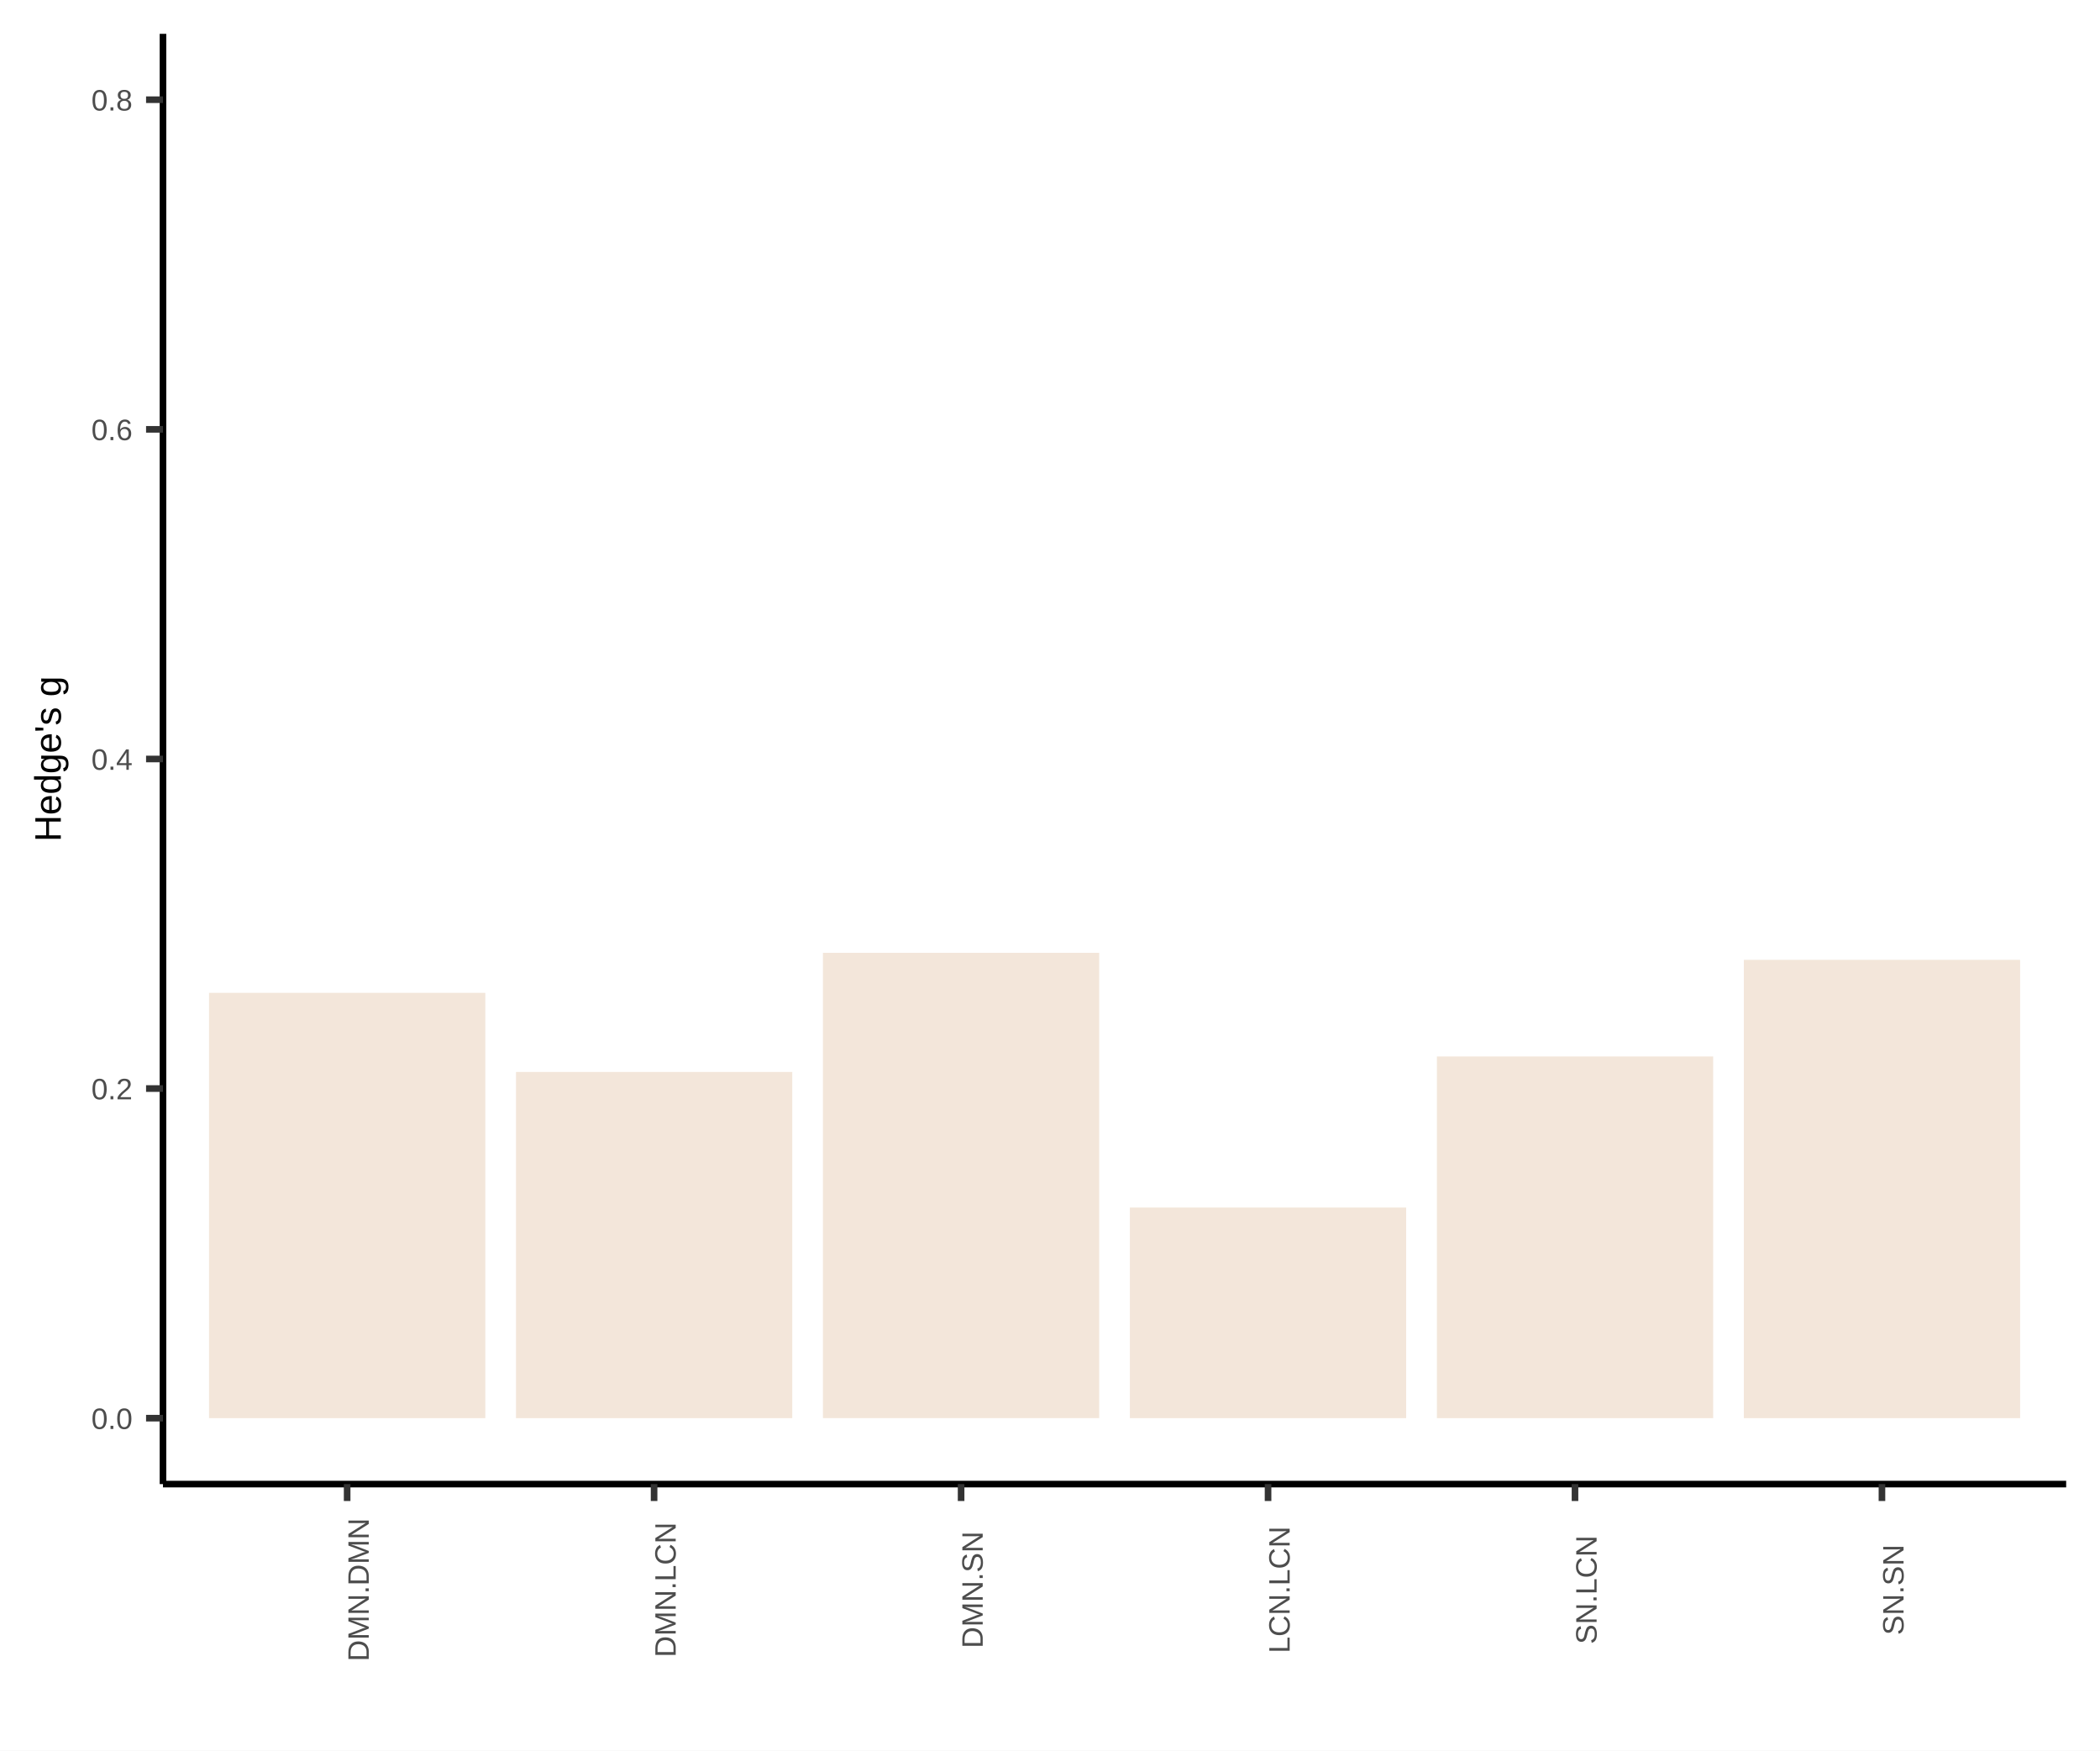
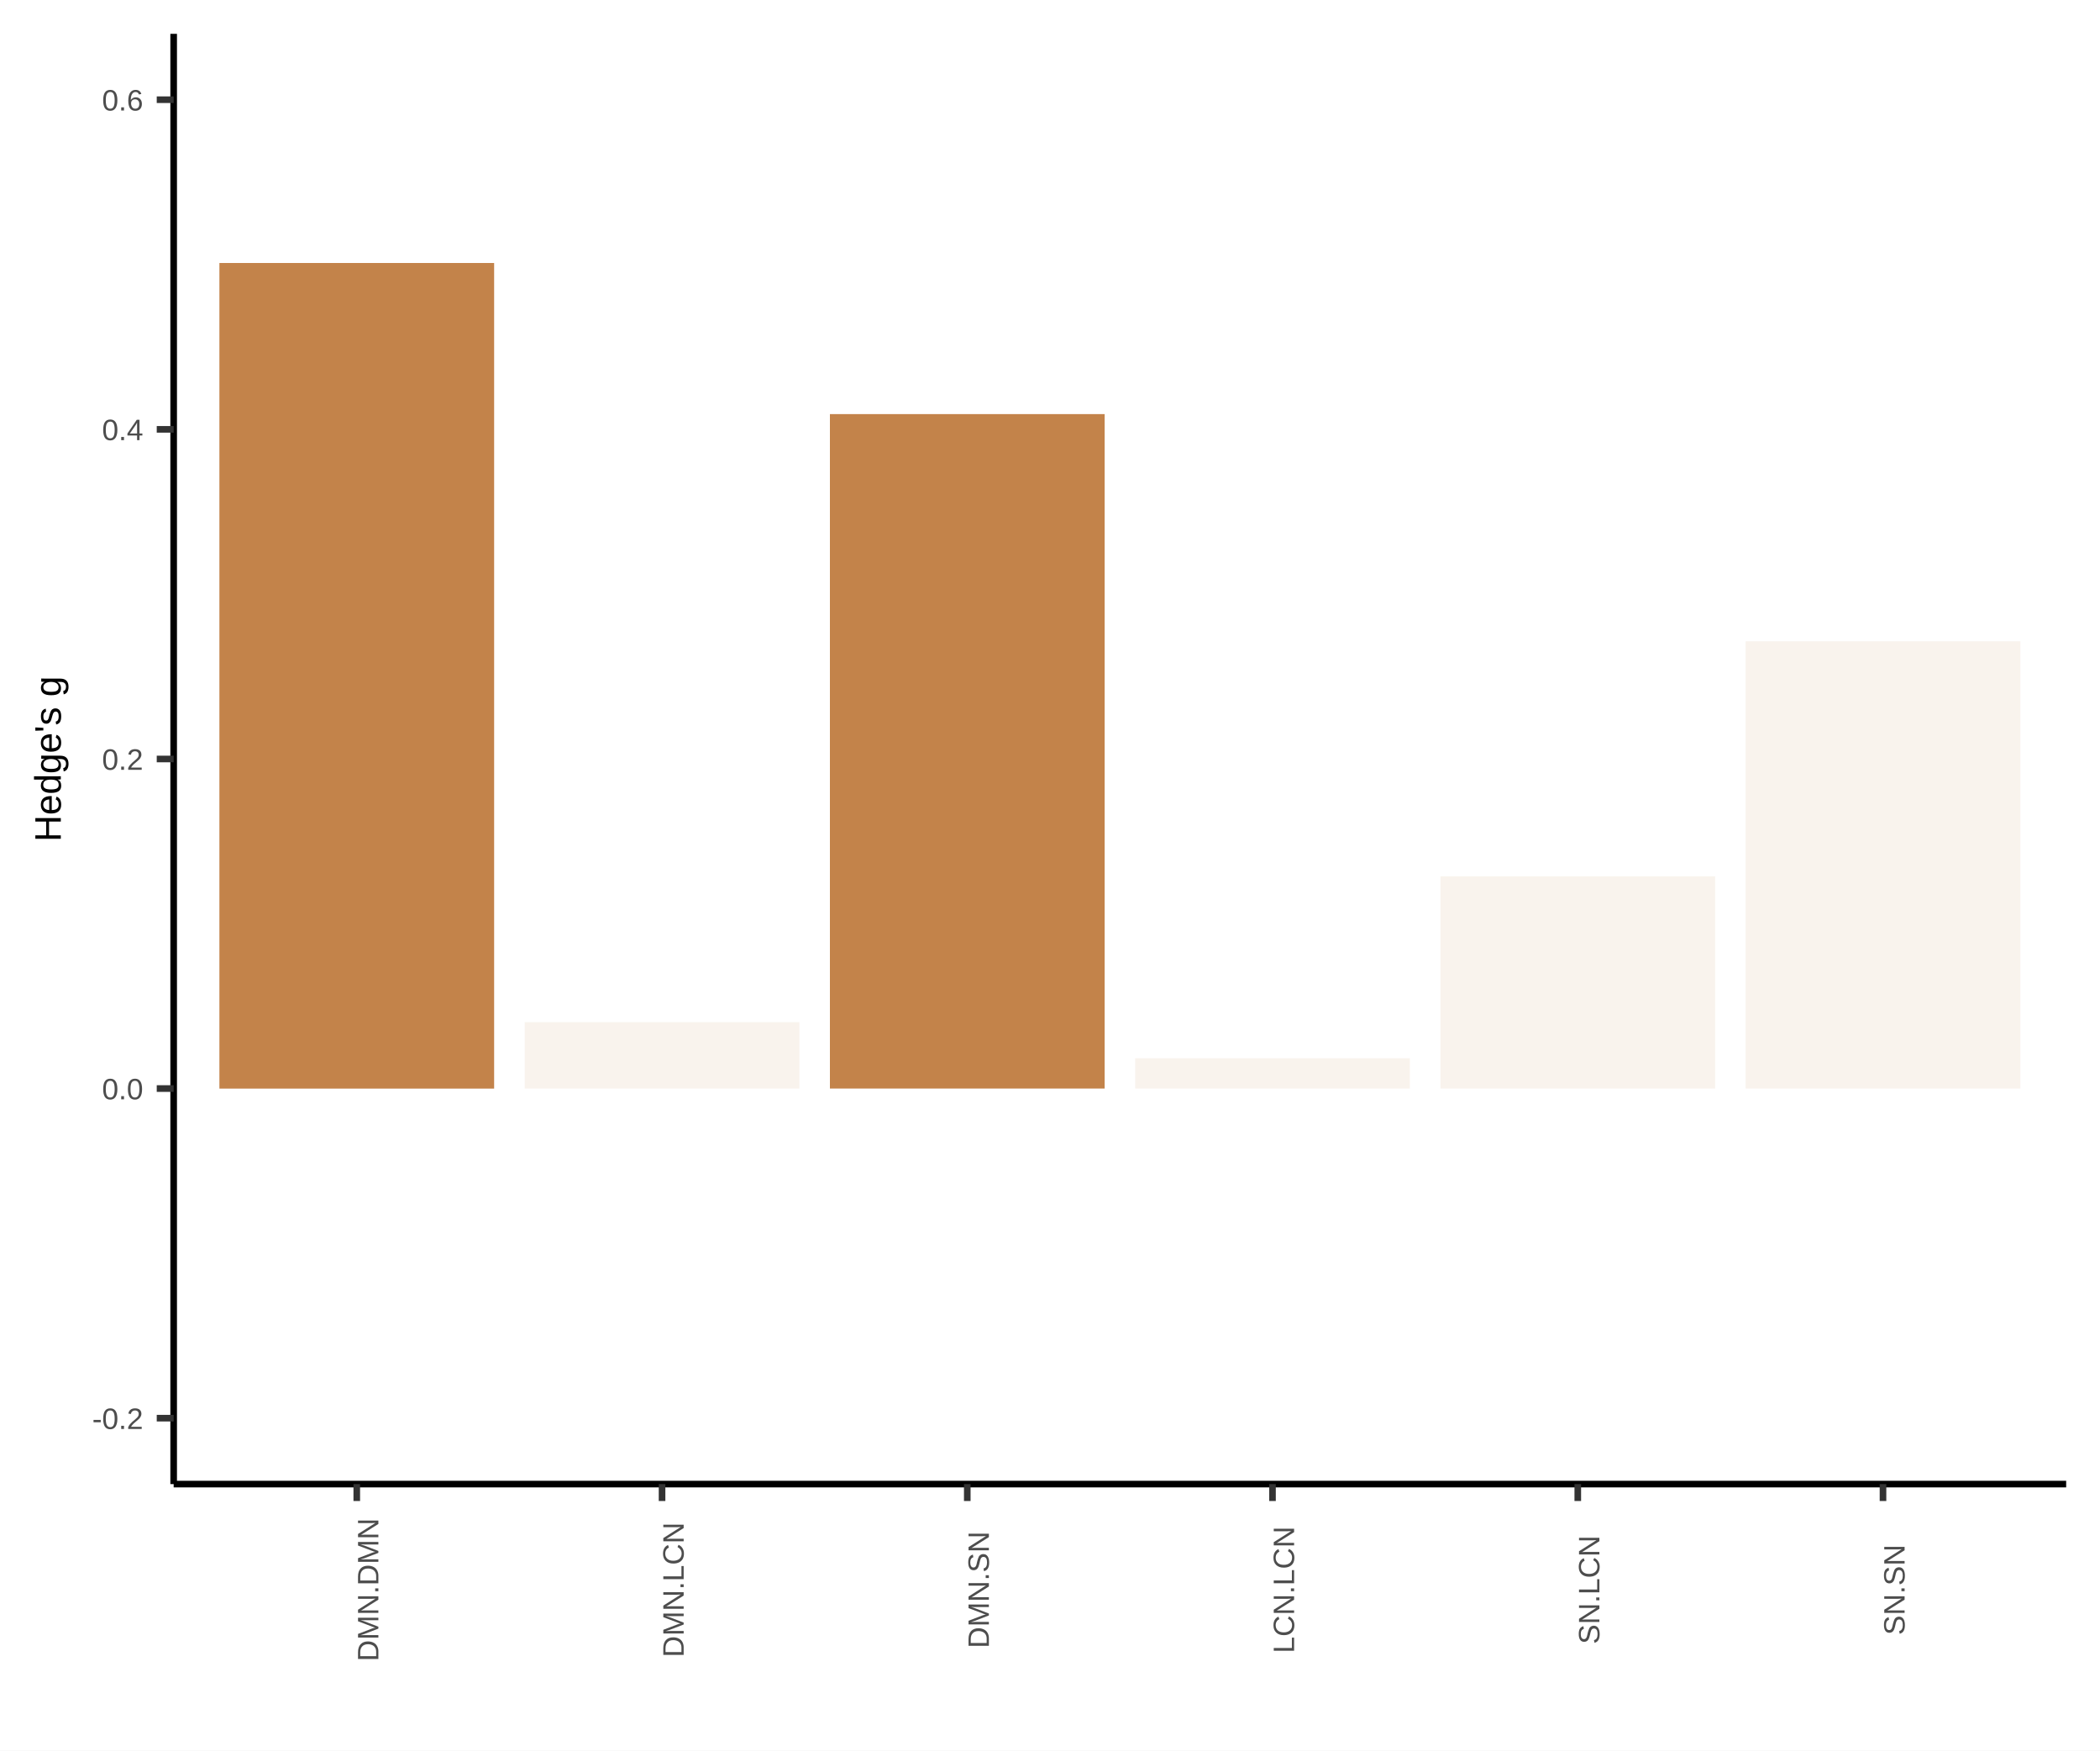
<svg xmlns="http://www.w3.org/2000/svg" class="svglite" width="340.16pt" height="283.46pt" viewBox="0 0 340.16 283.46">
  <defs>
    <style type="text/css">
    .svglite line, .svglite polyline, .svglite polygon, .svglite path, .svglite rect, .svglite circle {
      fill: none;
      stroke: #000000;
      stroke-linecap: round;
      stroke-linejoin: round;
      stroke-miterlimit: 10.00;
    }
  </style>
  </defs>
  <rect width="100%" height="100%" style="stroke: none; fill: #FFFFFF;" />
  <defs>
    <clipPath id="cpMC4wMHwzNDAuMTZ8MC4wMHwyODMuNDY=">
      <rect x="0.00" y="0.00" width="340.16" height="283.46" />
    </clipPath>
  </defs>
  <g clip-path="url(#cpMC4wMHwzNDAuMTZ8MC4wMHwyODMuNDY=)">
    <rect x="0.00" y="0.00" width="340.16" height="283.46" style="stroke-width: 1.07; stroke: #FFFFFF; fill: #FFFFFF;" />
  </g>
  <defs>
-     <clipPath id="cpMjYuNDB8MzM0LjY4fDUuNDh8MjQwLjMz">
-       <rect x="26.40" y="5.48" width="308.28" height="234.85" />
+     <clipPath id="cpMjguMTN8MzM0LjY4fDUuNDh8MjQwLjMz">
+       <rect x="28.13" y="5.48" width="306.55" height="234.85" />
    </clipPath>
  </defs>
-   <g clip-path="url(#cpMjYuNDB8MzM0LjY4fDUuNDh8MjQwLjMz)">
-     <rect x="26.40" y="5.48" width="308.28" height="234.85" style="stroke-width: 1.07; stroke: none; fill: #FFFFFF;" />
-     <rect x="33.86" y="160.78" width="44.75" height="68.88" style="stroke-width: 1.07; stroke: none; stroke-linecap: square; stroke-linejoin: miter; fill: #C3834A; fill-opacity: 0.20;" />
-     <rect x="133.30" y="154.30" width="44.75" height="75.35" style="stroke-width: 1.07; stroke: none; stroke-linecap: square; stroke-linejoin: miter; fill: #C3834A; fill-opacity: 0.20;" />
-     <rect x="83.58" y="173.59" width="44.75" height="56.07" style="stroke-width: 1.07; stroke: none; stroke-linecap: square; stroke-linejoin: miter; fill: #C3834A; fill-opacity: 0.20;" />
-     <rect x="282.47" y="155.44" width="44.75" height="74.22" style="stroke-width: 1.07; stroke: none; stroke-linecap: square; stroke-linejoin: miter; fill: #C3834A; fill-opacity: 0.20;" />
-     <rect x="232.75" y="171.08" width="44.75" height="58.58" style="stroke-width: 1.07; stroke: none; stroke-linecap: square; stroke-linejoin: miter; fill: #C3834A; fill-opacity: 0.20;" />
-     <rect x="183.02" y="195.55" width="44.75" height="34.11" style="stroke-width: 1.07; stroke: none; stroke-linecap: square; stroke-linejoin: miter; fill: #C3834A; fill-opacity: 0.20;" />
+   <g clip-path="url(#cpMjguMTN8MzM0LjY4fDUuNDh8MjQwLjMz)">
+     <rect x="28.13" y="5.48" width="306.55" height="234.85" style="stroke-width: 1.07; stroke: none; fill: #FFFFFF;" />
+     <rect x="35.54" y="42.59" width="44.50" height="133.70" style="stroke-width: 1.07; stroke: none; stroke-linecap: square; stroke-linejoin: miter; fill: #C3834A;" />
+     <rect x="134.43" y="67.06" width="44.50" height="109.22" style="stroke-width: 1.07; stroke: none; stroke-linecap: square; stroke-linejoin: miter; fill: #C3834A;" />
+     <rect x="84.99" y="165.53" width="44.50" height="10.75" style="stroke-width: 1.07; stroke: none; stroke-linecap: square; stroke-linejoin: miter; fill: #C3834A; fill-opacity: 0.10;" />
+     <rect x="282.76" y="103.85" width="44.50" height="72.43" style="stroke-width: 1.07; stroke: none; stroke-linecap: square; stroke-linejoin: miter; fill: #C3834A; fill-opacity: 0.10;" />
+     <rect x="233.32" y="141.92" width="44.50" height="34.36" style="stroke-width: 1.07; stroke: none; stroke-linecap: square; stroke-linejoin: miter; fill: #C3834A; fill-opacity: 0.10;" />
+     <rect x="183.87" y="171.37" width="44.50" height="4.91" style="stroke-width: 1.07; stroke: none; stroke-linecap: square; stroke-linejoin: miter; fill: #C3834A; fill-opacity: 0.10;" />
  </g>
  <g clip-path="url(#cpMC4wMHwzNDAuMTZ8MC4wMHwyODMuNDY=)">
-     <polyline points="26.40,240.33 26.40,5.48 " style="stroke-width: 1.07; stroke-linecap: butt;" />
-     <text x="21.47" y="231.41" text-anchor="end" style="font-size: 4.80px; fill: #4D4D4D; font-family: Liberation Sans;" textLength="7.63px" lengthAdjust="spacingAndGlyphs">0.0</text>
-     <text x="21.47" y="178.03" text-anchor="end" style="font-size: 4.80px; fill: #4D4D4D; font-family: Liberation Sans;" textLength="7.63px" lengthAdjust="spacingAndGlyphs">0.2</text>
-     <text x="21.47" y="124.66" text-anchor="end" style="font-size: 4.80px; fill: #4D4D4D; font-family: Liberation Sans;" textLength="7.63px" lengthAdjust="spacingAndGlyphs">0.4</text>
-     <text x="21.47" y="71.28" text-anchor="end" style="font-size: 4.80px; fill: #4D4D4D; font-family: Liberation Sans;" textLength="7.63px" lengthAdjust="spacingAndGlyphs">0.6</text>
-     <text x="21.47" y="17.90" text-anchor="end" style="font-size: 4.80px; fill: #4D4D4D; font-family: Liberation Sans;" textLength="7.63px" lengthAdjust="spacingAndGlyphs">0.8</text>
-     <polyline points="23.66,229.66 26.40,229.66 " style="stroke-width: 1.07; stroke: #333333; stroke-linecap: butt;" />
-     <polyline points="23.66,176.28 26.40,176.28 " style="stroke-width: 1.07; stroke: #333333; stroke-linecap: butt;" />
-     <polyline points="23.66,122.91 26.40,122.91 " style="stroke-width: 1.07; stroke: #333333; stroke-linecap: butt;" />
-     <polyline points="23.66,69.53 26.40,69.53 " style="stroke-width: 1.07; stroke: #333333; stroke-linecap: butt;" />
-     <polyline points="23.66,16.15 26.40,16.15 " style="stroke-width: 1.07; stroke: #333333; stroke-linecap: butt;" />
-     <polyline points="26.40,240.33 334.68,240.33 " style="stroke-width: 1.07; stroke-linecap: butt;" />
-     <polyline points="56.23,243.07 56.23,240.33 " style="stroke-width: 1.07; stroke: #333333; stroke-linecap: butt;" />
-     <polyline points="105.95,243.07 105.95,240.33 " style="stroke-width: 1.07; stroke: #333333; stroke-linecap: butt;" />
-     <polyline points="155.68,243.07 155.68,240.33 " style="stroke-width: 1.07; stroke: #333333; stroke-linecap: butt;" />
-     <polyline points="205.40,243.07 205.40,240.33 " style="stroke-width: 1.07; stroke: #333333; stroke-linecap: butt;" />
-     <polyline points="255.12,243.07 255.12,240.33 " style="stroke-width: 1.07; stroke: #333333; stroke-linecap: butt;" />
-     <polyline points="304.84,243.07 304.84,240.33 " style="stroke-width: 1.07; stroke: #333333; stroke-linecap: butt;" />
-     <text transform="translate(59.73,257.45) rotate(-90)" text-anchor="middle" style="font-size: 4.80px; fill: #4D4D4D; font-family: Liberation Sans;" textLength="24.36px" lengthAdjust="spacingAndGlyphs">DMN.DMN</text>
-     <text transform="translate(109.45,257.45) rotate(-90)" text-anchor="middle" style="font-size: 4.80px; fill: #4D4D4D; font-family: Liberation Sans;" textLength="22.55px" lengthAdjust="spacingAndGlyphs">DMN.LCN</text>
-     <text transform="translate(159.18,257.45) rotate(-90)" text-anchor="middle" style="font-size: 4.80px; fill: #4D4D4D; font-family: Liberation Sans;" textLength="19.58px" lengthAdjust="spacingAndGlyphs">DMN.SN</text>
-     <text transform="translate(208.90,257.45) rotate(-90)" text-anchor="middle" style="font-size: 4.80px; fill: #4D4D4D; font-family: Liberation Sans;" textLength="20.74px" lengthAdjust="spacingAndGlyphs">LCN.LCN</text>
-     <text transform="translate(258.62,257.45) rotate(-90)" text-anchor="middle" style="font-size: 4.80px; fill: #4D4D4D; font-family: Liberation Sans;" textLength="17.76px" lengthAdjust="spacingAndGlyphs">SN.LCN</text>
-     <text transform="translate(308.34,257.45) rotate(-90)" text-anchor="middle" style="font-size: 4.80px; fill: #4D4D4D; font-family: Liberation Sans;" textLength="14.79px" lengthAdjust="spacingAndGlyphs">SN.SN</text>
+     <polyline points="28.13,240.33 28.13,5.48 " style="stroke-width: 1.07; stroke-linecap: butt;" />
+     <text x="23.20" y="231.41" text-anchor="end" style="font-size: 4.80px; fill: #4D4D4D; font-family: Liberation Sans;" textLength="9.36px" lengthAdjust="spacingAndGlyphs">-0.2</text>
+     <text x="23.20" y="178.03" text-anchor="end" style="font-size: 4.80px; fill: #4D4D4D; font-family: Liberation Sans;" textLength="7.63px" lengthAdjust="spacingAndGlyphs">0.0</text>
+     <text x="23.20" y="124.66" text-anchor="end" style="font-size: 4.80px; fill: #4D4D4D; font-family: Liberation Sans;" textLength="7.63px" lengthAdjust="spacingAndGlyphs">0.2</text>
+     <text x="23.20" y="71.28" text-anchor="end" style="font-size: 4.80px; fill: #4D4D4D; font-family: Liberation Sans;" textLength="7.63px" lengthAdjust="spacingAndGlyphs">0.4</text>
+     <text x="23.20" y="17.90" text-anchor="end" style="font-size: 4.80px; fill: #4D4D4D; font-family: Liberation Sans;" textLength="7.63px" lengthAdjust="spacingAndGlyphs">0.6</text>
+     <polyline points="25.39,229.66 28.13,229.66 " style="stroke-width: 1.07; stroke: #333333; stroke-linecap: butt;" />
+     <polyline points="25.39,176.28 28.13,176.28 " style="stroke-width: 1.07; stroke: #333333; stroke-linecap: butt;" />
+     <polyline points="25.39,122.91 28.13,122.91 " style="stroke-width: 1.07; stroke: #333333; stroke-linecap: butt;" />
+     <polyline points="25.39,69.53 28.13,69.53 " style="stroke-width: 1.07; stroke: #333333; stroke-linecap: butt;" />
+     <polyline points="25.39,16.15 28.13,16.15 " style="stroke-width: 1.07; stroke: #333333; stroke-linecap: butt;" />
+     <polyline points="28.13,240.33 334.68,240.33 " style="stroke-width: 1.07; stroke-linecap: butt;" />
+     <polyline points="57.79,243.07 57.79,240.33 " style="stroke-width: 1.07; stroke: #333333; stroke-linecap: butt;" />
+     <polyline points="107.24,243.07 107.24,240.33 " style="stroke-width: 1.07; stroke: #333333; stroke-linecap: butt;" />
+     <polyline points="156.68,243.07 156.68,240.33 " style="stroke-width: 1.07; stroke: #333333; stroke-linecap: butt;" />
+     <polyline points="206.12,243.07 206.12,240.33 " style="stroke-width: 1.07; stroke: #333333; stroke-linecap: butt;" />
+     <polyline points="255.57,243.07 255.57,240.33 " style="stroke-width: 1.07; stroke: #333333; stroke-linecap: butt;" />
+     <polyline points="305.01,243.07 305.01,240.33 " style="stroke-width: 1.07; stroke: #333333; stroke-linecap: butt;" />
+     <text transform="translate(61.29,257.45) rotate(-90)" text-anchor="middle" style="font-size: 4.80px; fill: #4D4D4D; font-family: Liberation Sans;" textLength="24.36px" lengthAdjust="spacingAndGlyphs">DMN.DMN</text>
+     <text transform="translate(110.74,257.45) rotate(-90)" text-anchor="middle" style="font-size: 4.80px; fill: #4D4D4D; font-family: Liberation Sans;" textLength="22.55px" lengthAdjust="spacingAndGlyphs">DMN.LCN</text>
+     <text transform="translate(160.18,257.45) rotate(-90)" text-anchor="middle" style="font-size: 4.80px; fill: #4D4D4D; font-family: Liberation Sans;" textLength="19.58px" lengthAdjust="spacingAndGlyphs">DMN.SN</text>
+     <text transform="translate(209.62,257.45) rotate(-90)" text-anchor="middle" style="font-size: 4.80px; fill: #4D4D4D; font-family: Liberation Sans;" textLength="20.74px" lengthAdjust="spacingAndGlyphs">LCN.LCN</text>
+     <text transform="translate(259.07,257.45) rotate(-90)" text-anchor="middle" style="font-size: 4.80px; fill: #4D4D4D; font-family: Liberation Sans;" textLength="17.76px" lengthAdjust="spacingAndGlyphs">SN.LCN</text>
+     <text transform="translate(308.51,257.45) rotate(-90)" text-anchor="middle" style="font-size: 4.80px; fill: #4D4D4D; font-family: Liberation Sans;" textLength="14.79px" lengthAdjust="spacingAndGlyphs">SN.SN</text>
    <text transform="translate(9.85,122.91) rotate(-90)" text-anchor="middle" style="font-size: 6.00px; font-family: Liberation Sans;" textLength="29.99px" lengthAdjust="spacingAndGlyphs">Hedge's g</text>
  </g>
</svg>
